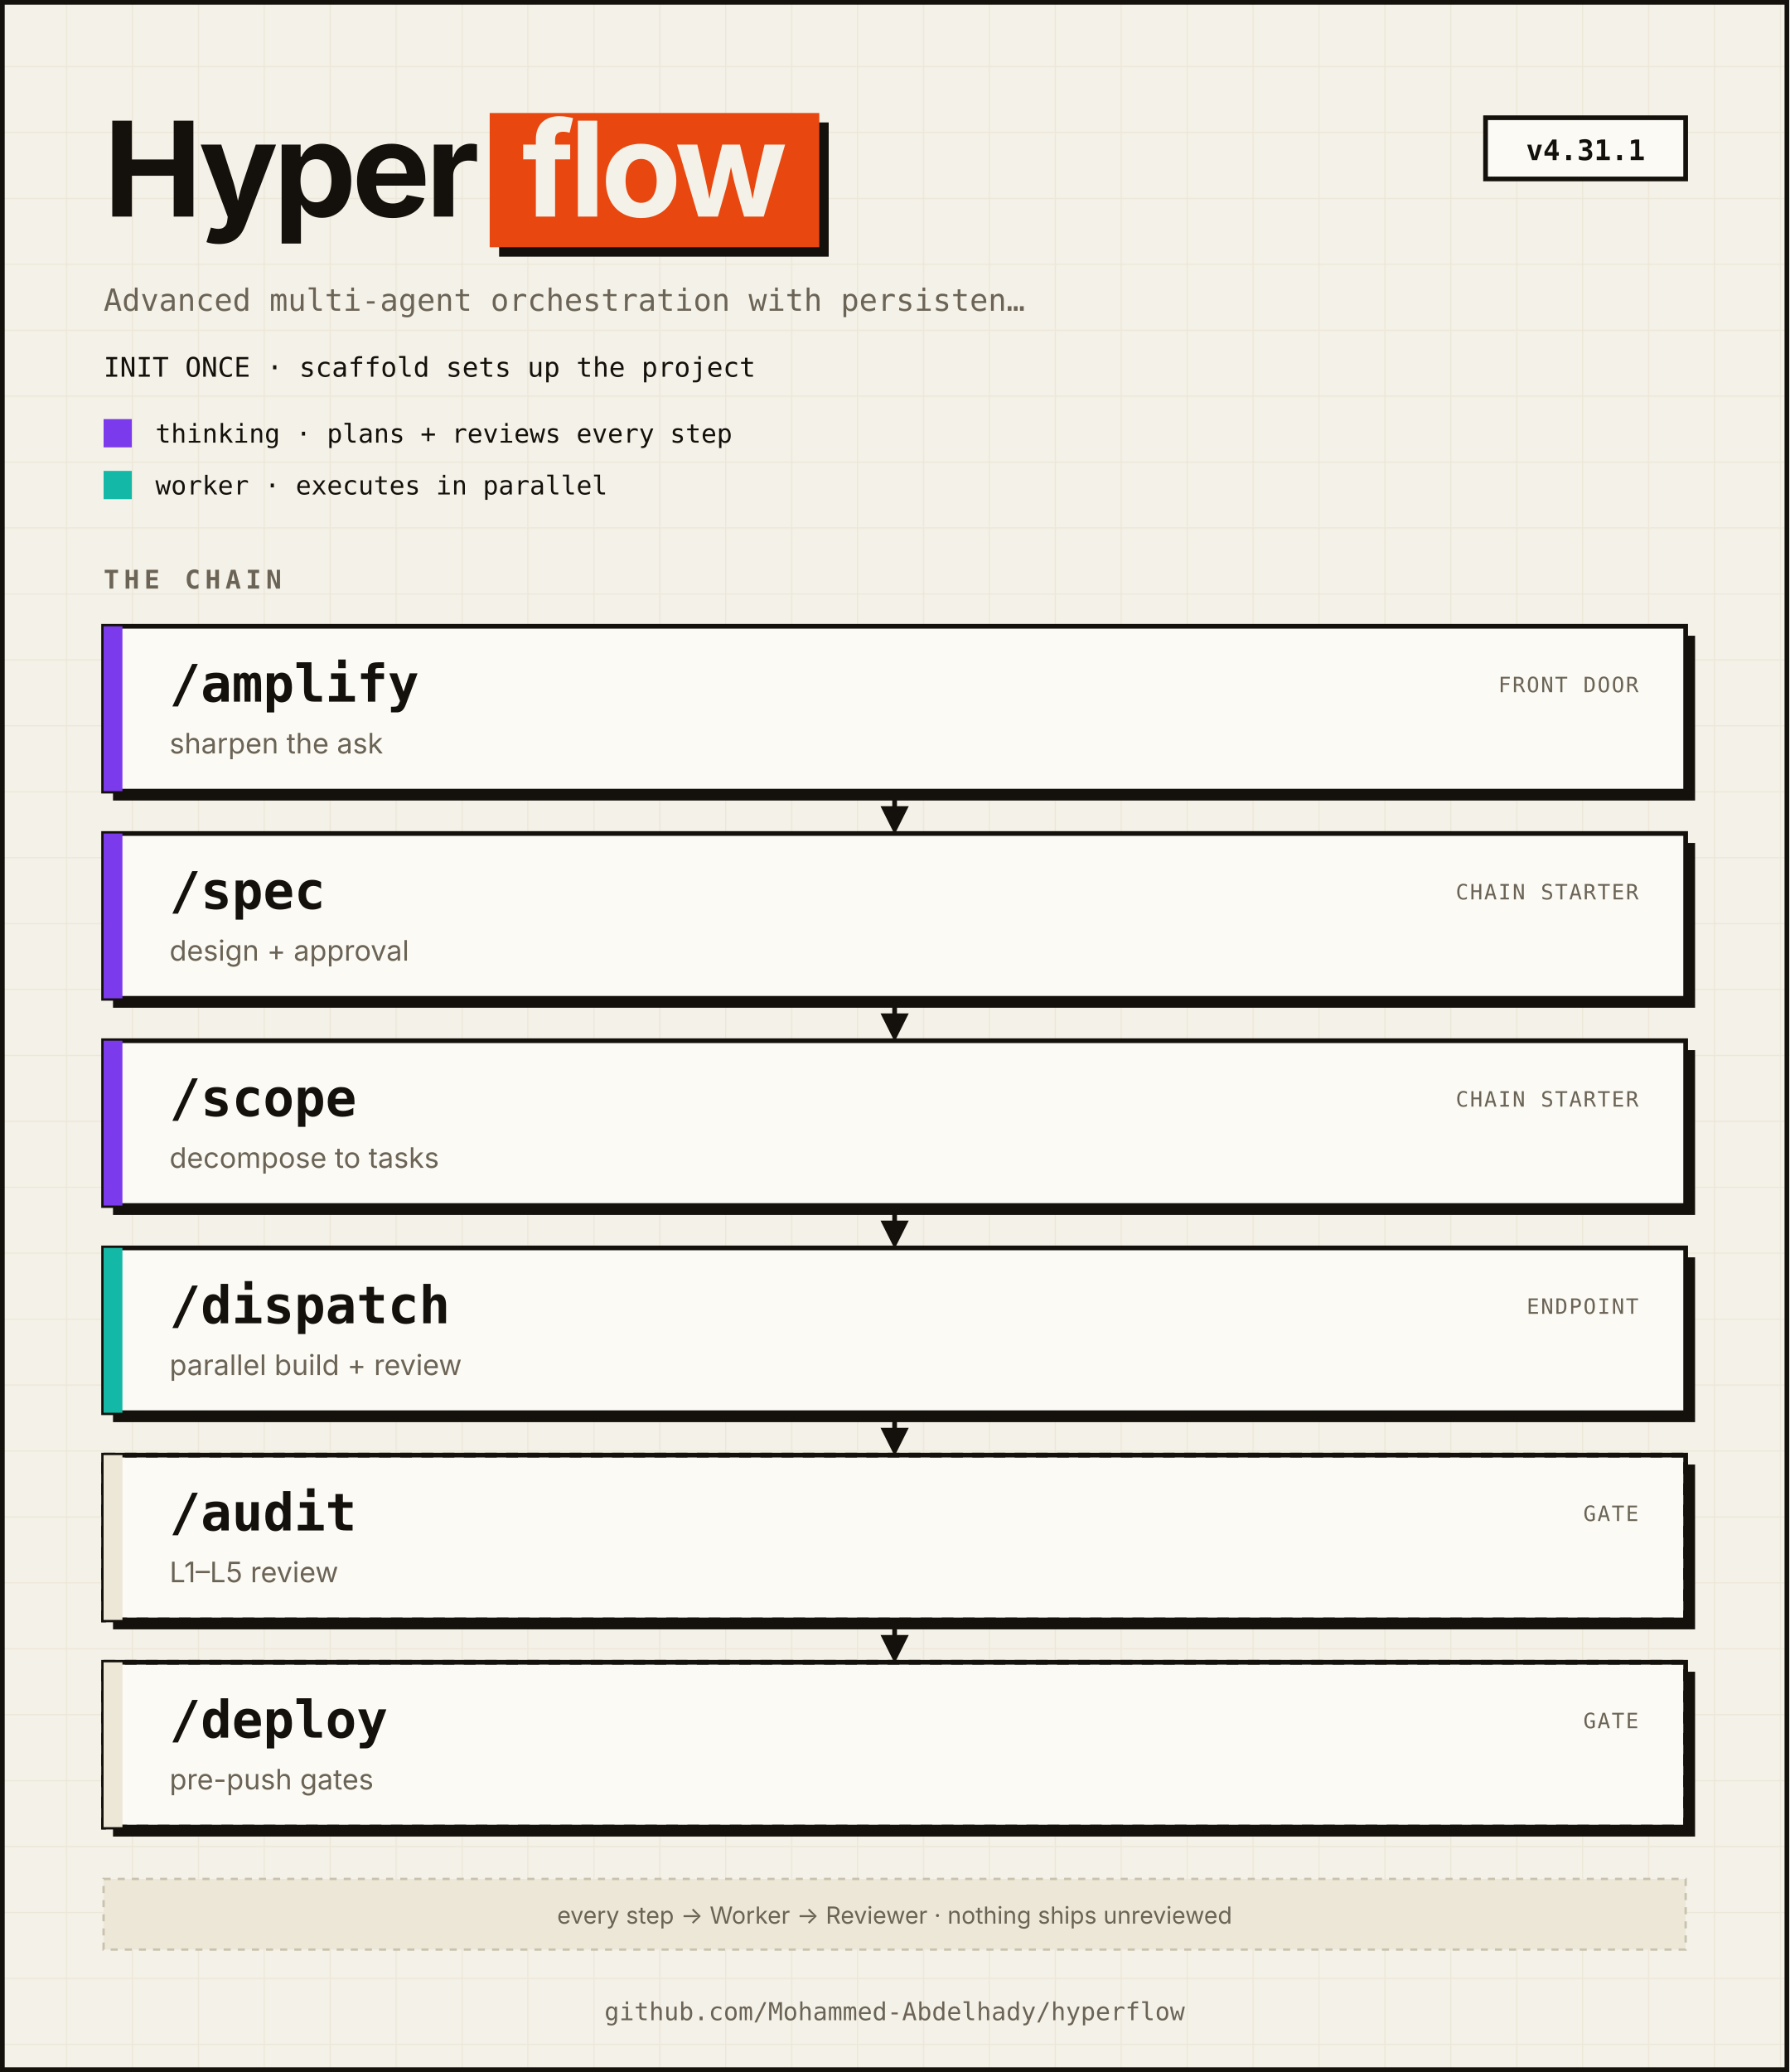
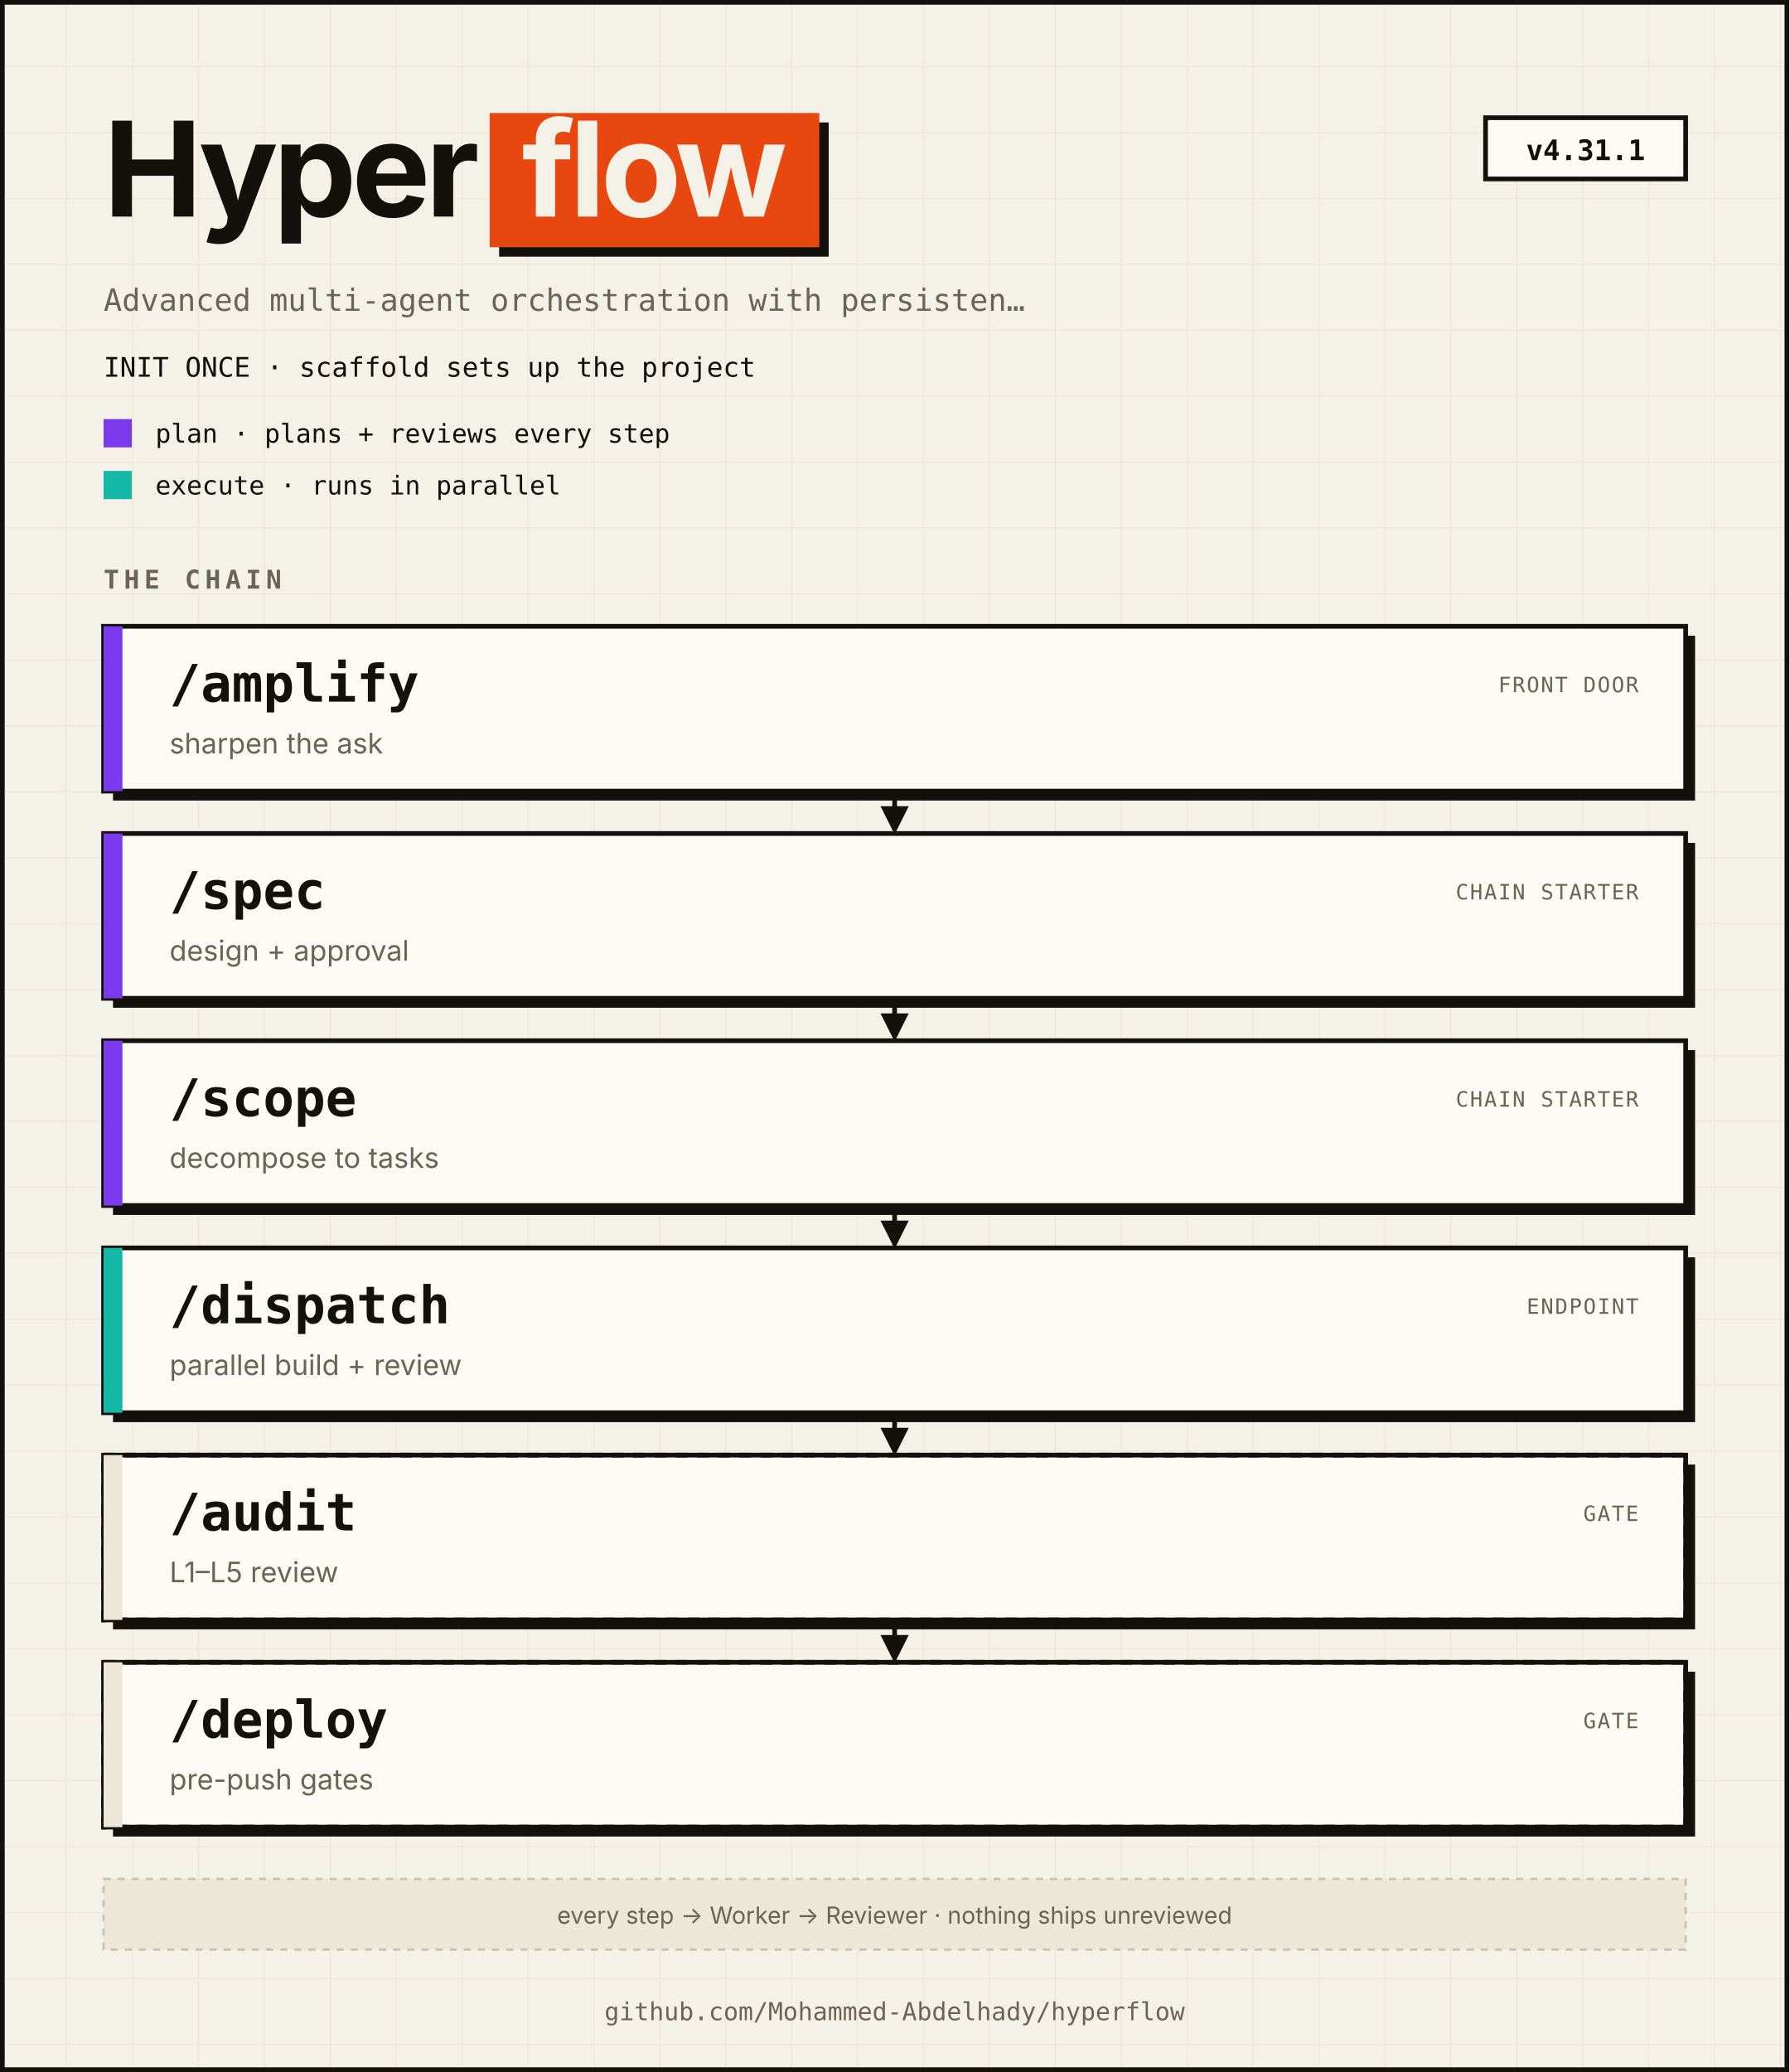
<svg xmlns="http://www.w3.org/2000/svg" viewBox="0 0 760 880" width="760" height="880" role="img" aria-labelledby="t d" font-family="'Space Grotesk', ui-sans-serif, -apple-system, BlinkMacSystemFont, system-ui, sans-serif">
  <defs>
    <pattern id="grid" width="28" height="28" patternUnits="userSpaceOnUse">
      <path d="M28 0 L0 0 0 28" fill="none" stroke="#ECE7D7" stroke-width="1" />
    </pattern>
    <marker id="arr" viewBox="0 0 10 10" refX="8" refY="5" markerWidth="6" markerHeight="6" orient="auto">
      <path d="M0,0 L10,5 L0,10 Z" fill="#14110C" />
    </marker>
  </defs>
  <rect x="0" y="0" width="760" height="880" fill="#F4F1E8" />
  <rect x="0" y="0" width="760" height="880" fill="url(#grid)" />
  <rect x="1" y="1" width="758" height="878" fill="none" stroke="#14110C" stroke-width="2" />
  <text x="44" y="92" fill="#14110C" font-size="56" font-weight="700" text-anchor="start" letter-spacing="-2">Hyper</text>
  <rect x="212" y="52" width="140" height="57" fill="#14110C" />
  <rect x="208" y="48" width="140" height="57" fill="#E8470F" />
  <text x="278.0" y="92" fill="#F4F1E8" font-size="56" font-weight="700" text-anchor="middle" letter-spacing="-2">flow</text>
  <rect x="631" y="50" width="85" height="26" fill="#FBFAF4" stroke="#14110C" stroke-width="2" />
  <text x="673.5" y="68" fill="#14110C" font-size="12" font-weight="700" text-anchor="middle" font-family="'JetBrains Mono', ui-monospace, SFMono-Regular, Menlo, monospace">v4.31.1</text>
  <text x="44" y="132" fill="#6B6456" font-size="13" font-weight="400" text-anchor="start" font-family="'JetBrains Mono', ui-monospace, SFMono-Regular, Menlo, monospace">Advanced multi-agent orchestration with persisten…</text>
  <text x="44" y="160" fill="#14110C" font-size="11.5" font-weight="400" text-anchor="start" font-family="'JetBrains Mono', ui-monospace, SFMono-Regular, Menlo, monospace">INIT ONCE · scaffold sets up the project</text>
  <rect x="44" y="178" width="12" height="12" fill="#7C3AED" />
-   <text x="66" y="188" fill="#14110C" font-size="11" font-weight="400" text-anchor="start" font-family="'JetBrains Mono', ui-monospace, SFMono-Regular, Menlo, monospace">thinking · plans + reviews every step</text>
+   <text x="66" y="188" fill="#14110C" font-size="11" font-weight="400" text-anchor="start" font-family="'JetBrains Mono', ui-monospace, SFMono-Regular, Menlo, monospace">plan · plans + reviews every step</text>
  <rect x="44" y="200" width="12" height="12" fill="#14B8A6" />
-   <text x="66" y="210" fill="#14110C" font-size="11" font-weight="400" text-anchor="start" font-family="'JetBrains Mono', ui-monospace, SFMono-Regular, Menlo, monospace">worker · executes in parallel</text>
+   <text x="66" y="210" fill="#14110C" font-size="11" font-weight="400" text-anchor="start" font-family="'JetBrains Mono', ui-monospace, SFMono-Regular, Menlo, monospace">execute · runs in parallel</text>
  <text x="44" y="250" fill="#6B6456" font-size="11" font-weight="700" text-anchor="start" font-family="'JetBrains Mono', ui-monospace, SFMono-Regular, Menlo, monospace" letter-spacing="2">THE CHAIN</text>
  <rect x="48" y="270" width="672" height="70" fill="#14110C" />
  <rect x="44" y="266" width="672" height="70" fill="#FBFAF4" stroke="#14110C" stroke-width="2" />
  <rect x="44" y="266" width="8" height="70" fill="#7C3AED" />
  <text x="72" y="298" fill="#14110C" font-size="22" font-weight="700" text-anchor="start" font-family="'JetBrains Mono', ui-monospace, SFMono-Regular, Menlo, monospace">/amplify</text>
  <text x="72" y="320" fill="#6B6456" font-size="12" font-weight="400" text-anchor="start">sharpen the ask</text>
  <text x="696" y="294" fill="#6B6456" font-size="9" font-weight="400" text-anchor="end" font-family="'JetBrains Mono', ui-monospace, SFMono-Regular, Menlo, monospace" letter-spacing="0.6">FRONT DOOR</text>
  <line x1="380.0" y1="338" x2="380.0" y2="352" stroke="#14110C" stroke-width="2" marker-end="url(#arr)" />
  <rect x="48" y="358" width="672" height="70" fill="#14110C" />
  <rect x="44" y="354" width="672" height="70" fill="#FBFAF4" stroke="#14110C" stroke-width="2" />
  <rect x="44" y="354" width="8" height="70" fill="#7C3AED" />
  <text x="72" y="386" fill="#14110C" font-size="22" font-weight="700" text-anchor="start" font-family="'JetBrains Mono', ui-monospace, SFMono-Regular, Menlo, monospace">/spec</text>
  <text x="72" y="408" fill="#6B6456" font-size="12" font-weight="400" text-anchor="start">design + approval</text>
  <text x="696" y="382" fill="#6B6456" font-size="9" font-weight="400" text-anchor="end" font-family="'JetBrains Mono', ui-monospace, SFMono-Regular, Menlo, monospace" letter-spacing="0.6">CHAIN STARTER</text>
  <line x1="380.0" y1="426" x2="380.0" y2="440" stroke="#14110C" stroke-width="2" marker-end="url(#arr)" />
  <rect x="48" y="446" width="672" height="70" fill="#14110C" />
  <rect x="44" y="442" width="672" height="70" fill="#FBFAF4" stroke="#14110C" stroke-width="2" />
  <rect x="44" y="442" width="8" height="70" fill="#7C3AED" />
  <text x="72" y="474" fill="#14110C" font-size="22" font-weight="700" text-anchor="start" font-family="'JetBrains Mono', ui-monospace, SFMono-Regular, Menlo, monospace">/scope</text>
  <text x="72" y="496" fill="#6B6456" font-size="12" font-weight="400" text-anchor="start">decompose to tasks</text>
  <text x="696" y="470" fill="#6B6456" font-size="9" font-weight="400" text-anchor="end" font-family="'JetBrains Mono', ui-monospace, SFMono-Regular, Menlo, monospace" letter-spacing="0.6">CHAIN STARTER</text>
  <line x1="380.0" y1="514" x2="380.0" y2="528" stroke="#14110C" stroke-width="2" marker-end="url(#arr)" />
  <rect x="48" y="534" width="672" height="70" fill="#14110C" />
  <rect x="44" y="530" width="672" height="70" fill="#FBFAF4" stroke="#14110C" stroke-width="2" />
  <rect x="44" y="530" width="8" height="70" fill="#14B8A6" />
  <text x="72" y="562" fill="#14110C" font-size="22" font-weight="700" text-anchor="start" font-family="'JetBrains Mono', ui-monospace, SFMono-Regular, Menlo, monospace">/dispatch</text>
  <text x="72" y="584" fill="#6B6456" font-size="12" font-weight="400" text-anchor="start">parallel build + review</text>
  <text x="696" y="558" fill="#6B6456" font-size="9" font-weight="400" text-anchor="end" font-family="'JetBrains Mono', ui-monospace, SFMono-Regular, Menlo, monospace" letter-spacing="0.6">ENDPOINT</text>
  <line x1="380.0" y1="602" x2="380.0" y2="616" stroke="#14110C" stroke-width="2" marker-end="url(#arr)" />
  <rect x="48" y="622" width="672" height="70" fill="#14110C" />
  <rect x="44" y="618" width="672" height="70" fill="#FBFAF4" stroke="#14110C" stroke-width="2" />
  <rect x="44" y="618" width="672" height="70" fill="none" stroke="#14110C" stroke-width="2" stroke-dasharray="5 4" />
  <rect x="44" y="618" width="8" height="70" fill="#ECE7D7" />
  <text x="72" y="650" fill="#14110C" font-size="22" font-weight="700" text-anchor="start" font-family="'JetBrains Mono', ui-monospace, SFMono-Regular, Menlo, monospace">/audit</text>
  <text x="72" y="672" fill="#6B6456" font-size="12" font-weight="400" text-anchor="start">L1–L5 review</text>
  <text x="696" y="646" fill="#6B6456" font-size="9" font-weight="400" text-anchor="end" font-family="'JetBrains Mono', ui-monospace, SFMono-Regular, Menlo, monospace" letter-spacing="0.6">GATE</text>
  <line x1="380.0" y1="690" x2="380.0" y2="704" stroke="#14110C" stroke-width="2" marker-end="url(#arr)" />
  <rect x="48" y="710" width="672" height="70" fill="#14110C" />
  <rect x="44" y="706" width="672" height="70" fill="#FBFAF4" stroke="#14110C" stroke-width="2" />
  <rect x="44" y="706" width="672" height="70" fill="none" stroke="#14110C" stroke-width="2" stroke-dasharray="5 4" />
  <rect x="44" y="706" width="8" height="70" fill="#ECE7D7" />
  <text x="72" y="738" fill="#14110C" font-size="22" font-weight="700" text-anchor="start" font-family="'JetBrains Mono', ui-monospace, SFMono-Regular, Menlo, monospace">/deploy</text>
  <text x="72" y="760" fill="#6B6456" font-size="12" font-weight="400" text-anchor="start">pre-push gates</text>
  <text x="696" y="734" fill="#6B6456" font-size="9" font-weight="400" text-anchor="end" font-family="'JetBrains Mono', ui-monospace, SFMono-Regular, Menlo, monospace" letter-spacing="0.6">GATE</text>
  <rect x="44" y="798" width="672" height="30" fill="#ECE7D7" stroke="#C9C2AE" stroke-width="1" stroke-dasharray="3 3" />
  <text x="380.0" y="817" fill="#6B6456" font-size="10" font-weight="400" text-anchor="middle">every step → Worker → Reviewer · nothing ships unreviewed</text>
  <text x="380.0" y="858" fill="#6B6456" font-size="10.5" font-weight="400" text-anchor="middle" font-family="'JetBrains Mono', ui-monospace, SFMono-Regular, Menlo, monospace">github.com/Mohammed-Abdelhady/hyperflow</text>
</svg>
